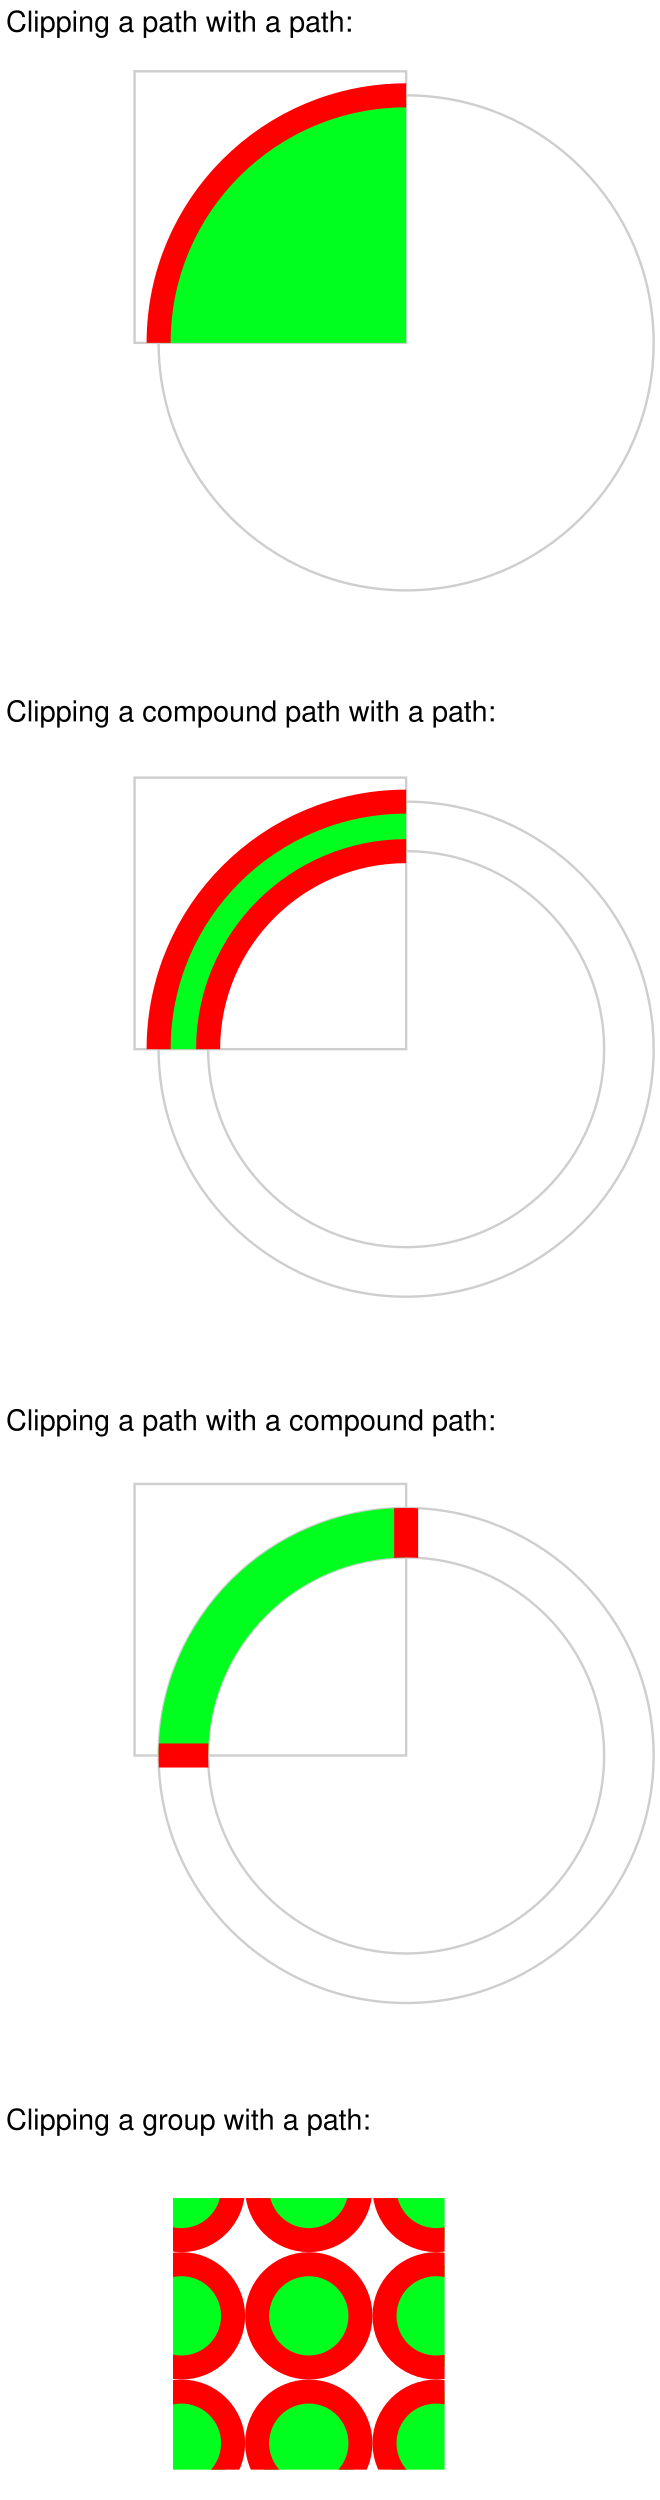
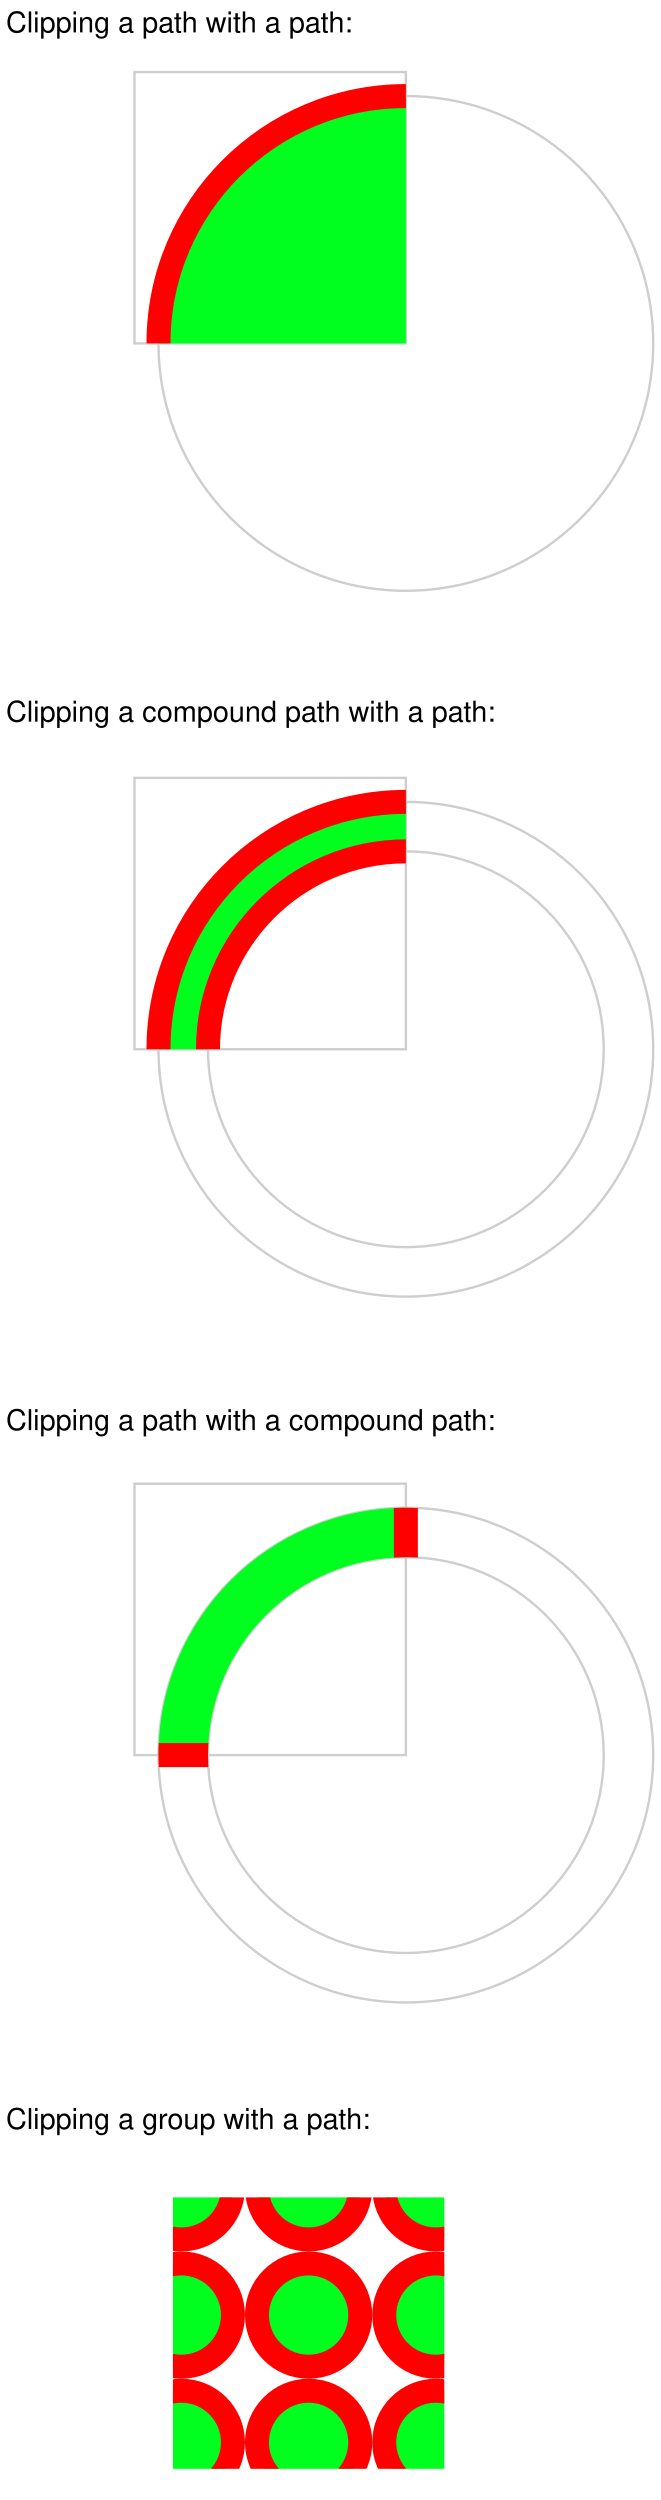
- <svg xmlns="http://www.w3.org/2000/svg" xmlns:xlink="http://www.w3.org/1999/xlink" version="1.1" x="0" y="0" width="274.5" height="1040.3" viewBox="81 55.33 274.5 1040.3" xml:space="preserve">
+ <svg xmlns="http://www.w3.org/2000/svg" xmlns:xlink="http://www.w3.org/1999/xlink" version="1.1" width="275" height="1041" viewBox="81 55 275 1041" xml:space="preserve">
  <text transform="matrix(1 0 0 1 83.5002 68.5)" font-family="Helvetica" font-size="12">Clipping a path with a path:</text>
  <g>
    <g>
      <path fill="none" stroke="#CECECE" stroke-miterlimit="10" d="M353,198c0,56.885-46.114,103-103,103c-56.885,0-103-46.115-103-103 S193.115,95,250,95C306.886,95,353,141.115,353,198z" />
      <rect x="137" y="85" fill="none" stroke="#CECECE" stroke-miterlimit="10" width="113" height="113" />
    </g>
    <g>
      <defs>
        <rect id="SVGID_1_" x="137" y="85" width="113" height="113" />
      </defs>
      <clipPath id="SVGID_2_">
        <use xlink:href="#SVGID_1_" overflow="visible" />
      </clipPath>
      <circle clip-path="url(#SVGID_2_)" fill="#00FF1E" stroke="#FF0000" stroke-width="10" stroke-miterlimit="10" cx="250" cy="198" r="103" />
    </g>
  </g>
  <text transform="matrix(1 0 0 1 83.5002 355.5)" font-family="Helvetica" font-size="12">Clipping a compound path with a path:</text>
  <g>
    <g>
      <path fill="none" stroke="#CECECE" stroke-miterlimit="10" d="M353,491.911c0,56.885-46.114,103-103,103 c-56.885,0-103-46.115-103-103s46.115-103,103-103C306.886,388.911,353,435.026,353,491.911z M250,409.512 c-45.508,0-82.4,36.892-82.4,82.399s36.893,82.4,82.4,82.4c45.509,0,82.399-36.894,82.399-82.4 C332.4,446.403,295.509,409.512,250,409.512z" />
      <rect x="137" y="378.911" fill="none" stroke="#CECECE" stroke-miterlimit="10" width="113" height="113" />
    </g>
    <g>
      <defs>
        <rect id="SVGID_3_" x="137" y="378.911" width="113" height="113" />
      </defs>
      <clipPath id="SVGID_4_">
        <use xlink:href="#SVGID_3_" overflow="visible" />
      </clipPath>
      <path clip-path="url(#SVGID_4_)" fill="#00FF1E" stroke="#FF0000" stroke-width="10" stroke-miterlimit="10" d="M353,491.911 c0,56.885-46.114,103-103,103c-56.885,0-103-46.115-103-103s46.115-103,103-103C306.886,388.911,353,435.026,353,491.911z M250,409.512c-45.508,0-82.4,36.892-82.4,82.399s36.893,82.4,82.4,82.4c45.509,0,82.399-36.894,82.399-82.4 C332.4,446.403,295.509,409.512,250,409.512z" />
    </g>
  </g>
  <text transform="matrix(1 0 0 1 83.5002 650.5)" font-family="Helvetica" font-size="12">Clipping a path with a compound path:</text>
  <g>
    <g>
      <path fill="none" stroke="#CECECE" stroke-miterlimit="10" d="M353,785.823c0,56.885-46.114,103-103,103 c-56.885,0-103-46.115-103-103c0-56.886,46.115-103,103-103C306.886,682.823,353,728.938,353,785.823z M250,703.423 c-45.508,0-82.4,36.892-82.4,82.4c0,45.508,36.893,82.399,82.4,82.399c45.509,0,82.399-36.893,82.399-82.399 C332.4,740.314,295.509,703.423,250,703.423z" />
      <rect x="137" y="672.822" fill="none" stroke="#CECECE" stroke-miterlimit="10" width="113" height="113" />
    </g>
    <g>
      <defs>
        <path id="SVGID_5_" d="M353,785.823c0,56.885-46.114,103-103,103c-56.885,0-103-46.115-103-103c0-56.886,46.115-103,103-103 C306.886,682.823,353,728.938,353,785.823z M250,703.423c-45.508,0-82.4,36.892-82.4,82.4c0,45.508,36.893,82.399,82.4,82.399 c45.509,0,82.399-36.893,82.399-82.399C332.4,740.314,295.509,703.423,250,703.423z" />
      </defs>
      <clipPath id="SVGID_6_">
        <use xlink:href="#SVGID_5_" overflow="visible" />
      </clipPath>
      <rect x="137" y="672.822" clip-path="url(#SVGID_6_)" fill="#00FF1E" stroke="#FF0000" stroke-width="10" stroke-miterlimit="10" width="113" height="113" />
    </g>
  </g>
  <text transform="matrix(1 0 0 1 83.5002 941.5)" font-family="Helvetica" font-size="12">Clipping a group with a path:</text>
  <g>
    <defs>
      <rect id="SVGID_7_" x="153" y="970" width="113" height="113" />
    </defs>
    <clipPath id="SVGID_8_">
      <use xlink:href="#SVGID_7_" overflow="visible" />
    </clipPath>
    <g clip-path="url(#SVGID_8_)">
      <circle fill="#00FF1E" stroke="#FF0000" stroke-width="10" stroke-miterlimit="10" cx="156.5" cy="966" r="21.5" />
      <circle fill="#00FF1E" stroke="#FF0000" stroke-width="10" stroke-miterlimit="10" cx="209.5" cy="966" r="21.5" />
      <circle fill="#00FF1E" stroke="#FF0000" stroke-width="10" stroke-miterlimit="10" cx="262.5" cy="966" r="21.5" />
      <circle fill="#00FF1E" stroke="#FF0000" stroke-width="10" stroke-miterlimit="10" cx="156.5" cy="1019" r="21.5" />
      <circle fill="#00FF1E" stroke="#FF0000" stroke-width="10" stroke-miterlimit="10" cx="209.5" cy="1019" r="21.5" />
      <circle fill="#00FF1E" stroke="#FF0000" stroke-width="10" stroke-miterlimit="10" cx="262.5" cy="1019" r="21.5" />
      <circle fill="#00FF1E" stroke="#FF0000" stroke-width="10" stroke-miterlimit="10" cx="156.5" cy="1072" r="21.5" />
      <circle fill="#00FF1E" stroke="#FF0000" stroke-width="10" stroke-miterlimit="10" cx="209.5" cy="1072" r="21.5" />
      <circle fill="#00FF1E" stroke="#FF0000" stroke-width="10" stroke-miterlimit="10" cx="262.5" cy="1072" r="21.5" />
    </g>
  </g>
</svg>
